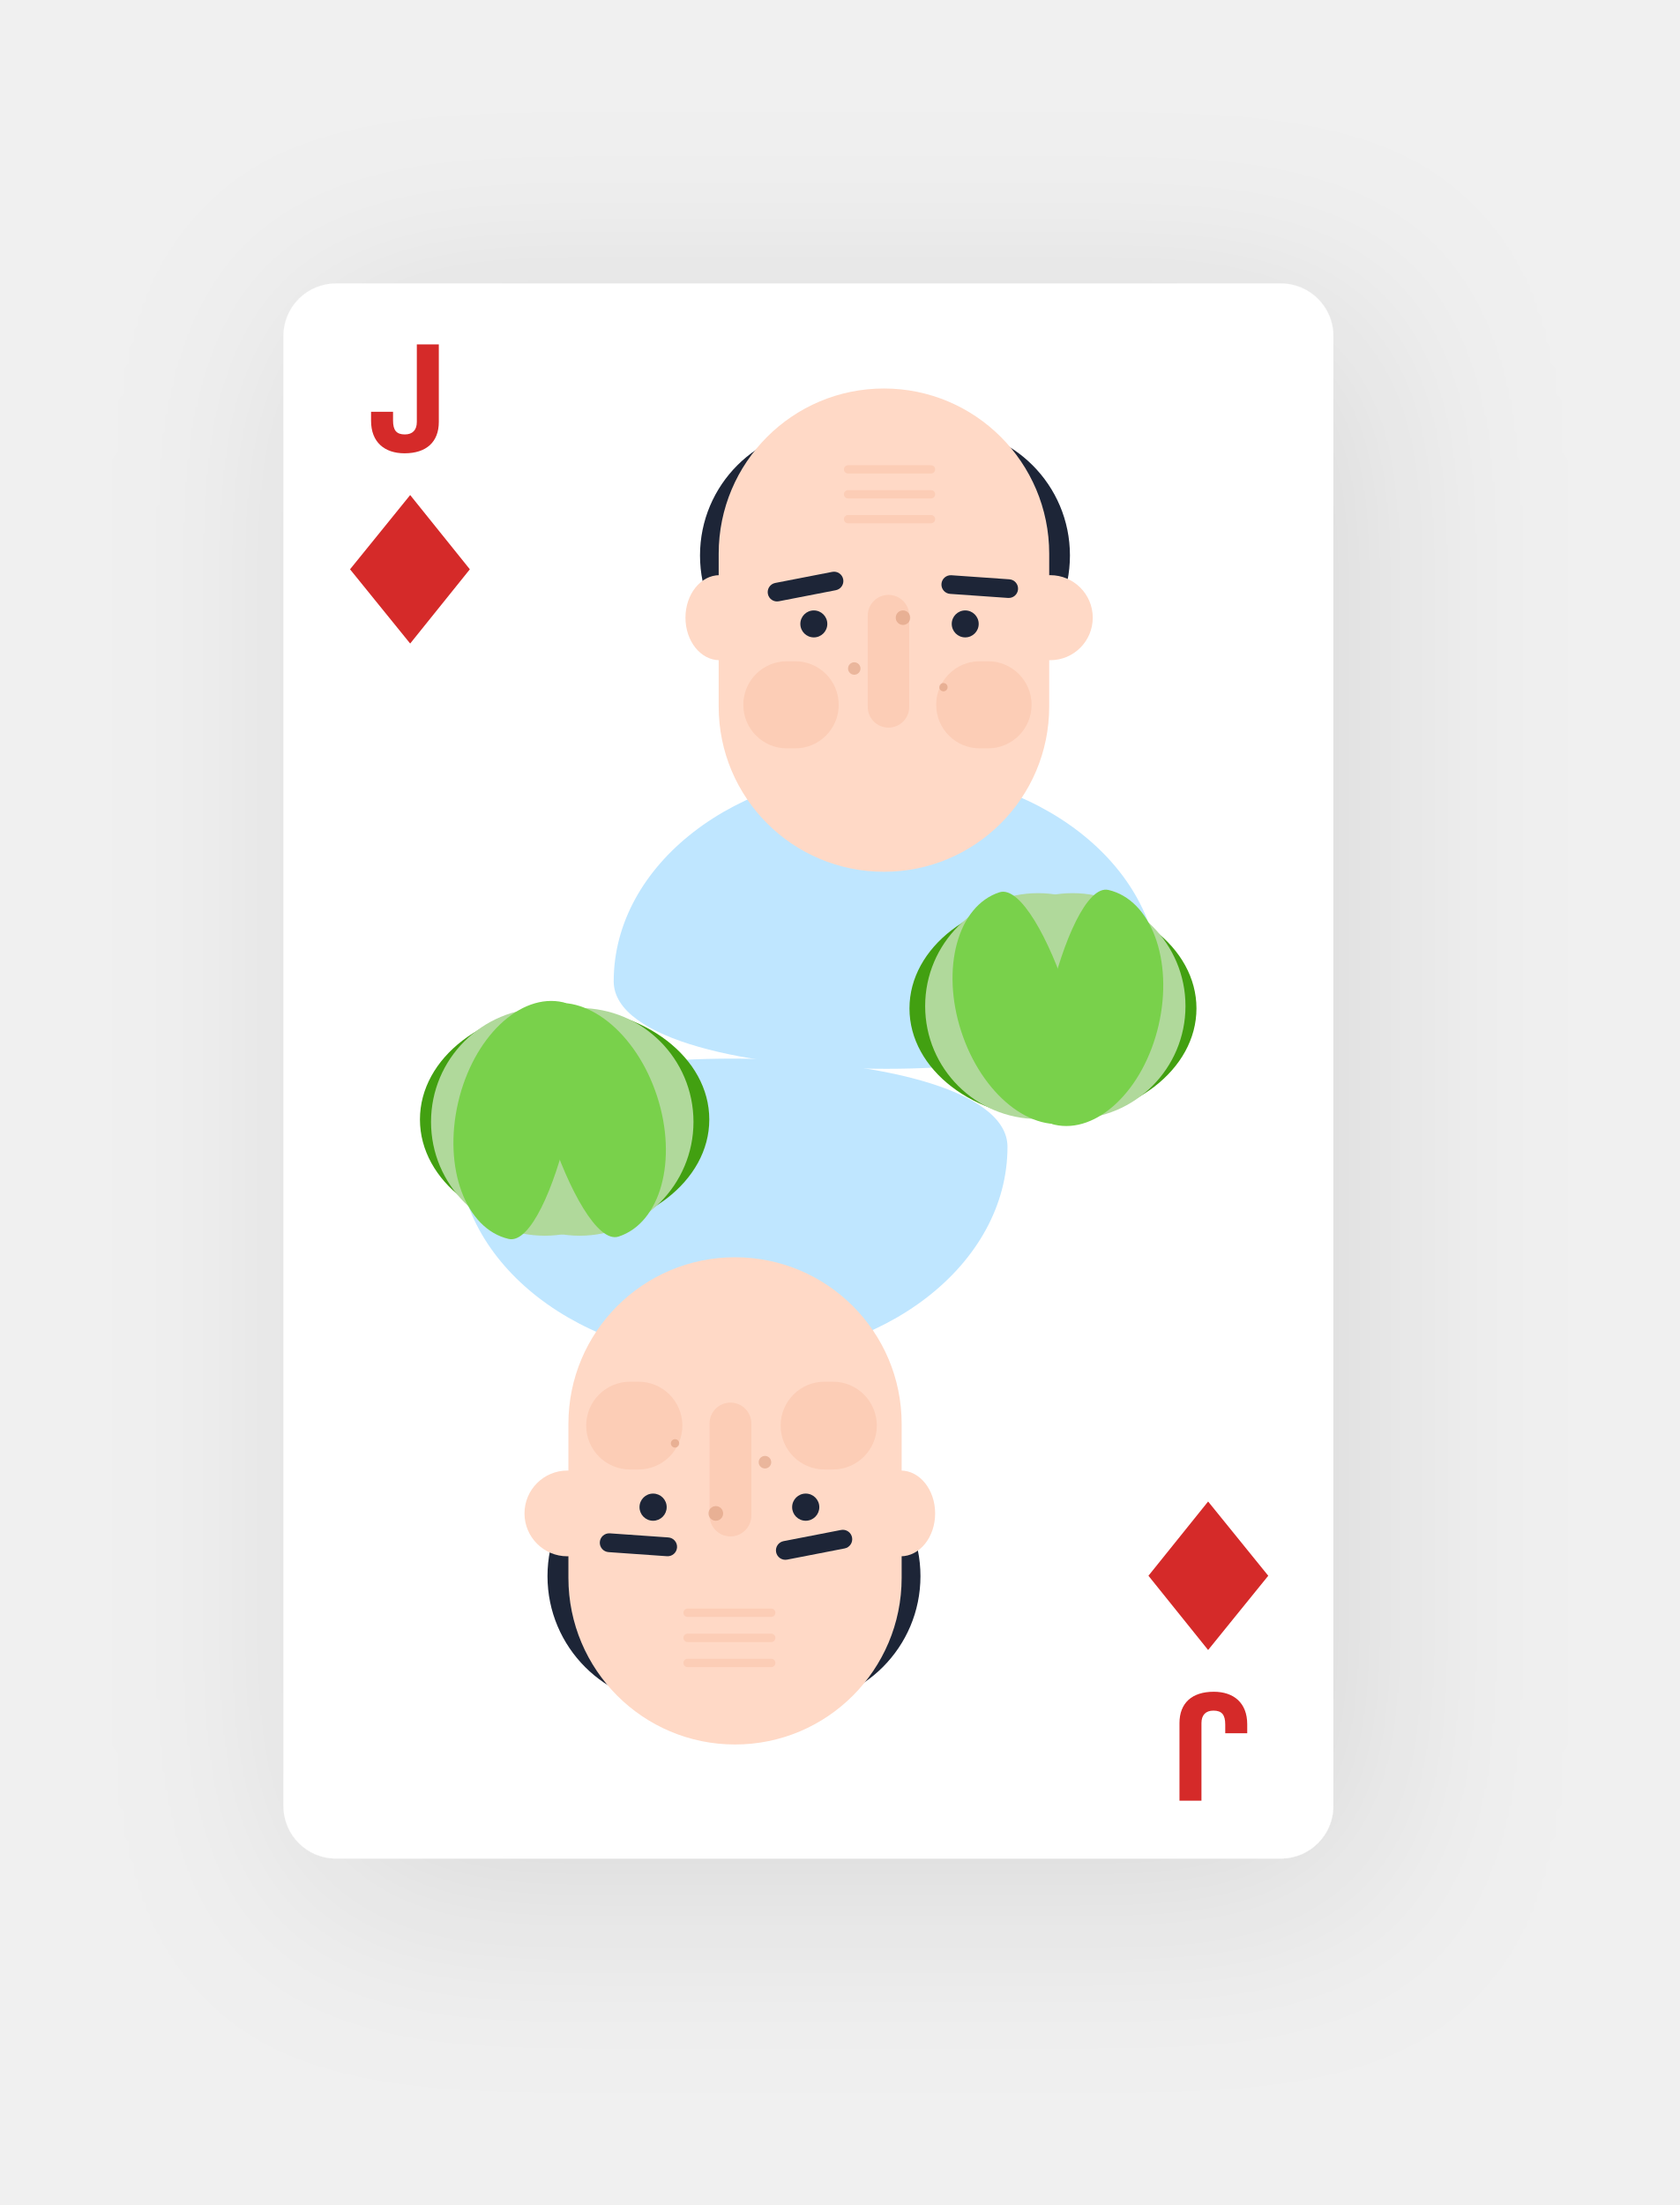
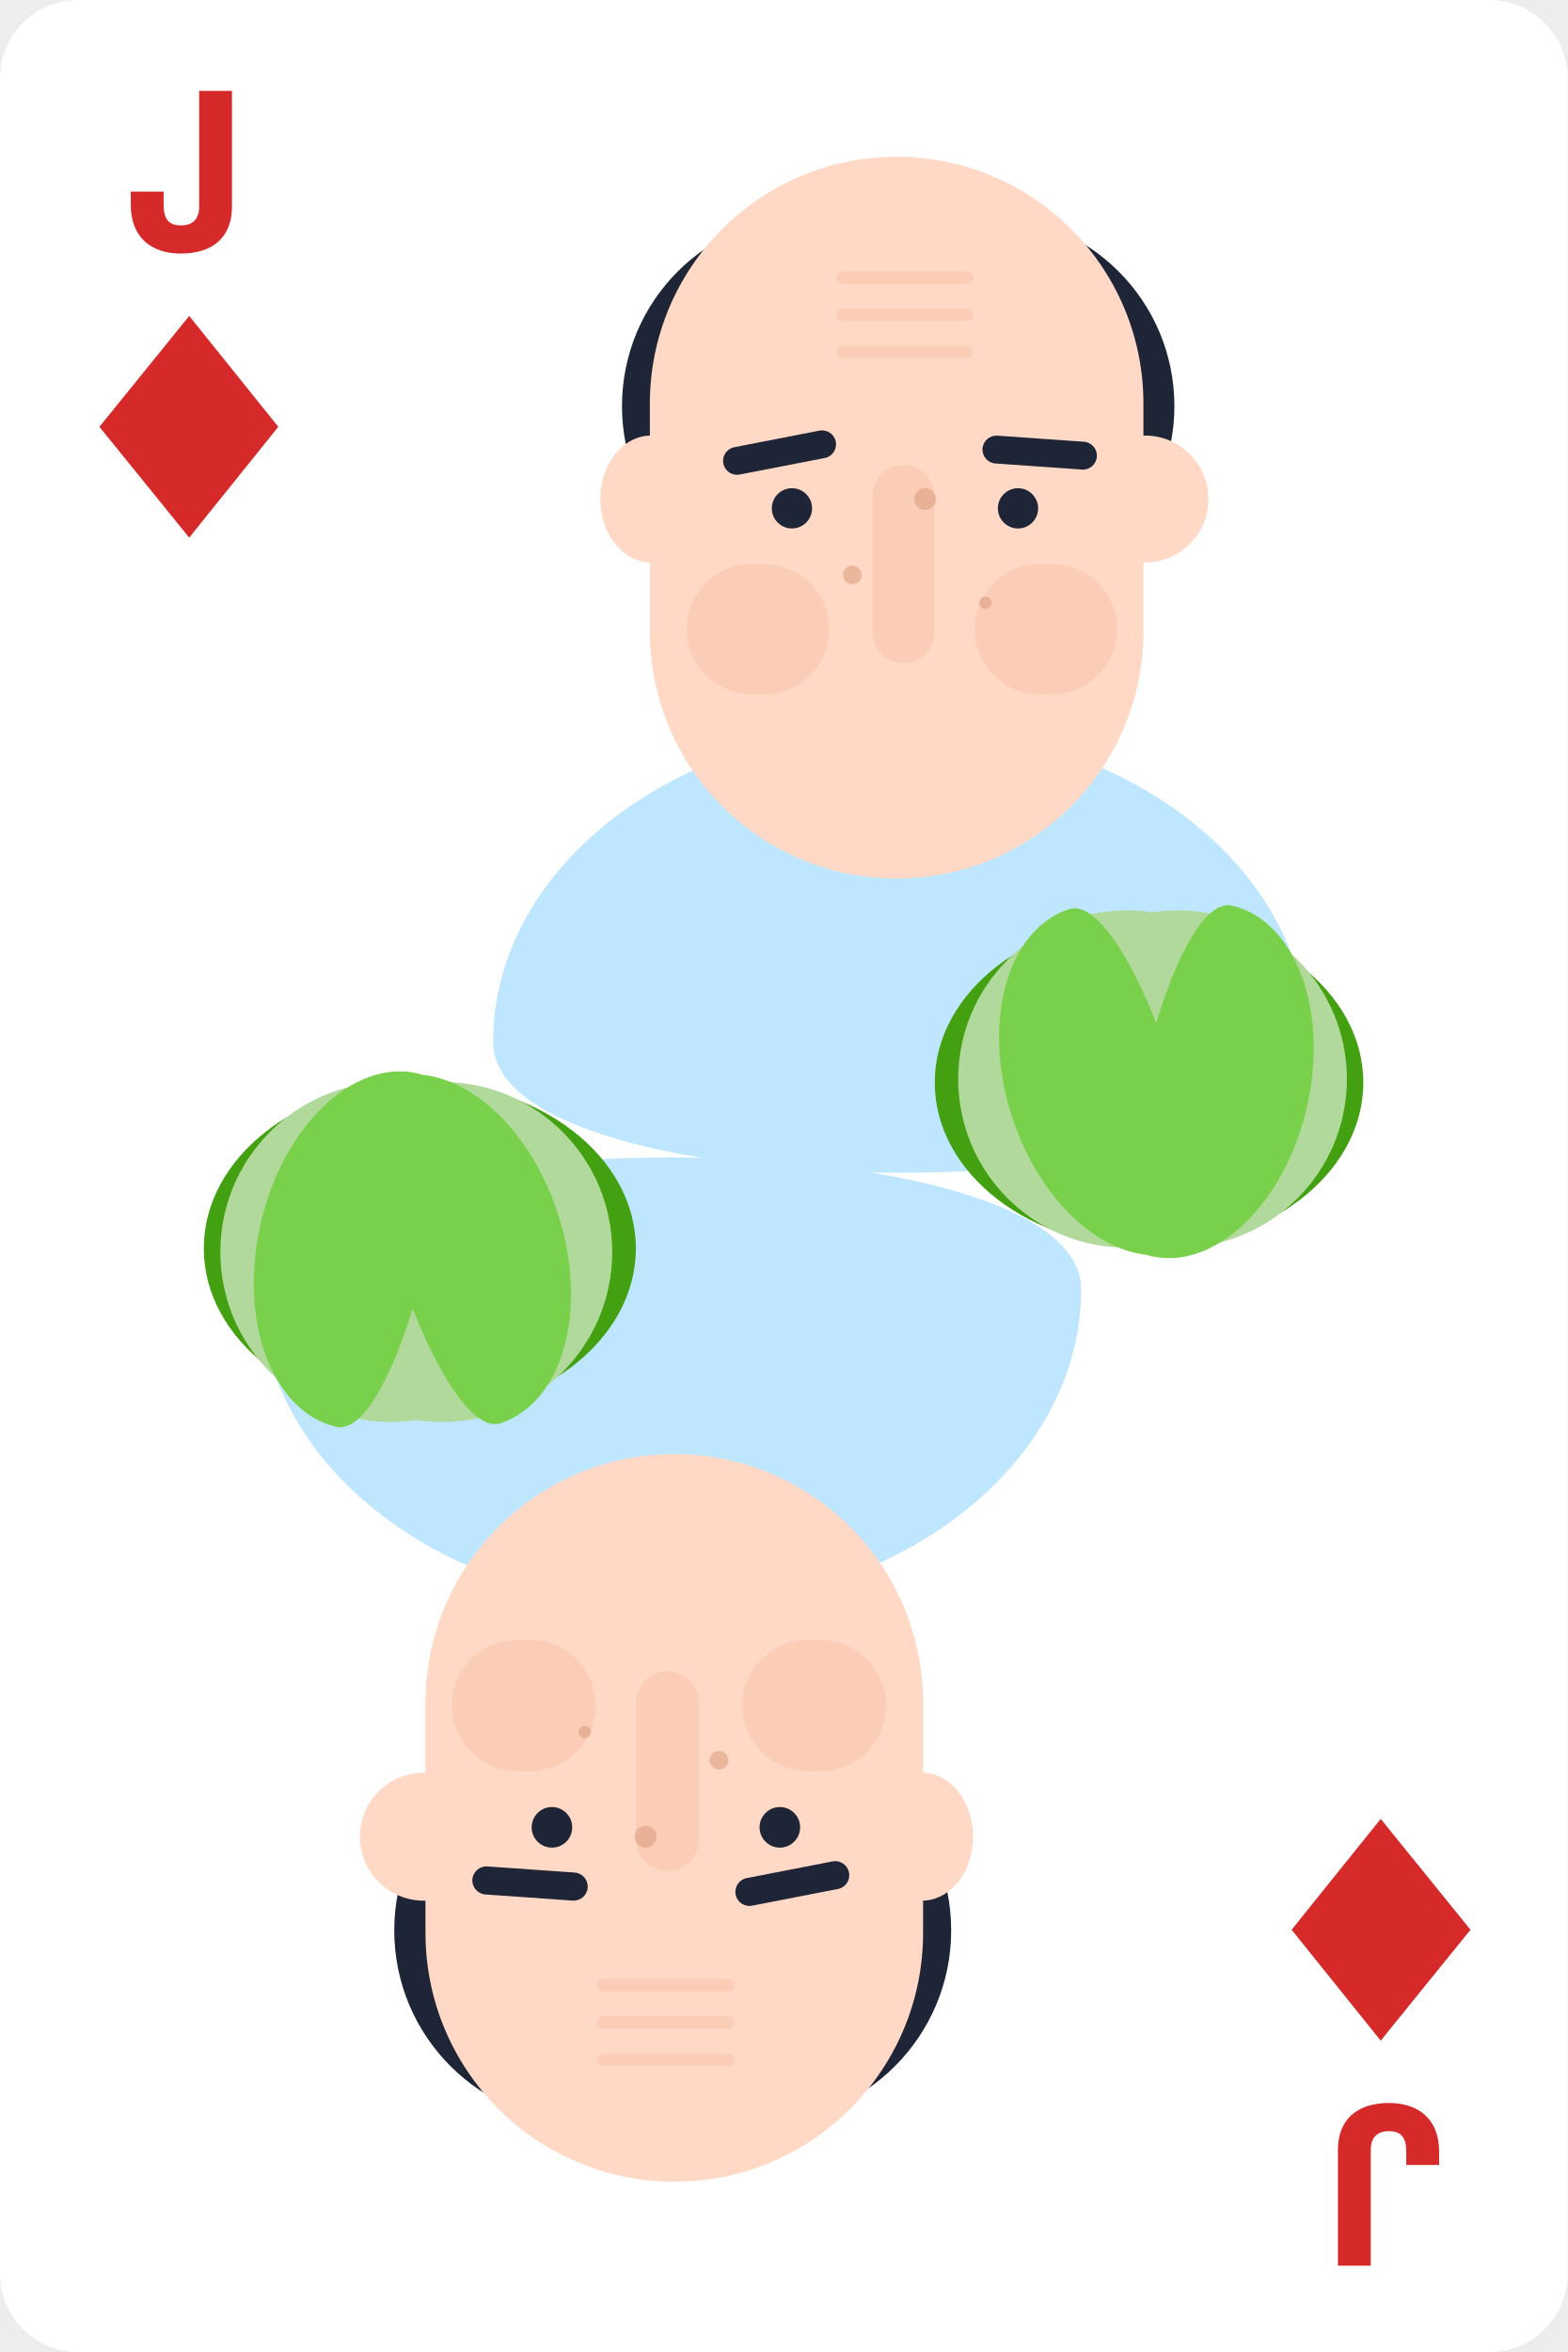
- <svg xmlns="http://www.w3.org/2000/svg" viewBox="0 0 160 210">
+ <svg xmlns="http://www.w3.org/2000/svg" viewBox="0 0 100 150">
  <defs>
    <style>
      .cls-1 {
        fill: #fff;
      }

      .cls-2, .cls-3 {
        fill: #d52a29;
      }

      .cls-2 {
        font-size: 14px;
        font-family: HelveticaNeue-Bold, Helvetica Neue;
        font-weight: 700;
      }

      .cls-4 {
        fill: #bfe6ff;
      }

      .cls-5 {
        fill: #1d2537;
      }

      .cls-6 {
        fill: #ffd9c6;
      }

      .cls-7 {
        fill: #fccdb6;
      }

      .cls-8 {
        fill: rgba(213,146,113,0.49);
      }

      .cls-9 {
        fill: #42a011;
      }

      .cls-10 {
        fill: #b0d99b;
      }

      .cls-11 {
        fill: #79d14b;
      }

      .cls-12 {
        filter: url(#Rectangle_1);
      }
    </style>
-     <filter id="Rectangle_1" x="0" y="0" width="160" height="210" filterUnits="userSpaceOnUse">
+     <filter id="Rectangle_1" x="0" y="0" width="100" height="150" filterUnits="userSpaceOnUse">
      <feOffset dx="3" dy="3" input="SourceAlpha" />
      <feGaussianBlur stdDeviation="10" result="blur" />
      <feFlood flood-opacity="0.102" />
      <feComposite operator="in" in2="blur" />
      <feComposite in="SourceGraphic" />
    </filter>
  </defs>
  <g id="Group_282" data-name="Group 282" transform="translate(-1279 -532)">
    <g id="Group_206" data-name="Group 206" transform="translate(1049 315)">
      <g id="Symbol_5_299" data-name="Symbol 5 – 299" transform="translate(117)">
        <g class="cls-12" transform="matrix(1, 0, 0, 1, 113, 217)">
-           <rect id="Rectangle_1-2" data-name="Rectangle 1" class="cls-1" width="100" height="150" rx="5" transform="translate(27 27)" />
+           <rect id="Rectangle_1-2" data-name="Rectangle 1" class="cls-1" width="100" height="150" rx="5" />
        </g>
      </g>
-       <g id="Group_10" data-name="Group 10" transform="translate(2 -3)">
+       <g id="Group_10" data-name="Group 10" transform="translate(-25 -30)">
        <text id="J" class="cls-2" transform="translate(263 263)">
          <tspan x="0" y="0">J</tspan>
        </text>
        <g id="Symbol_2_135" data-name="Symbol 2 – 135" transform="translate(-177.159 -105)">
          <path id="Path_3" data-name="Path 3" class="cls-3" d="M-4.7-2.55l4.519-.473L4.351-3.5l-.981,9.02-9.019.98Z" transform="translate(443.626 377.699) rotate(-45)" />
        </g>
      </g>
-       <g id="Group_11" data-name="Group 11" transform="translate(612.142 641.291) rotate(180)">
+       <g id="Group_11" data-name="Group 11" transform="translate(585.142 614.291) rotate(180)">
        <text id="J-2" data-name="J" class="cls-2" transform="translate(263 263)">
          <tspan x="0" y="0">J</tspan>
        </text>
        <g id="Symbol_2_136" data-name="Symbol 2 – 136" transform="translate(-177.159 -105)">
          <path id="Path_3-2" data-name="Path 3" class="cls-3" d="M-4.7-2.55l4.519-.473L4.351-3.5l-.981,9.02-9.019.98Z" transform="translate(443.626 377.699) rotate(-45)" />
        </g>
      </g>
    </g>
-     <g id="Group_281" data-name="Group 281" transform="translate(945.563 485.553)">
+     <g id="Group_281" data-name="Group 281" transform="translate(918.563 458.553)">
      <g id="Group_89" data-name="Group 89" transform="translate(-580.108 -70.553)">
        <path id="Path_31" data-name="Path 31" class="cls-4" d="M51.952,8.332c0,11.109-11.63,20.115-25.976,20.115S0,19.441,0,8.332,51.952-2.777,51.952,8.332Z" transform="translate(1023.952 218.791) rotate(180)" />
        <rect id="Rectangle_8" data-name="Rectangle 8" class="cls-5" width="35.236" height="24.297" rx="12.148" transform="translate(980.221 157.753)" />
        <rect id="Rectangle_7" data-name="Rectangle 7" class="cls-6" width="31.483" height="46.026" rx="15.742" transform="translate(981.999 154)" />
        <ellipse id="Ellipse_6" data-name="Ellipse 6" class="cls-6" cx="3.243" cy="4.049" rx="3.243" ry="4.049" transform="translate(978.835 171.778)" />
        <circle id="Ellipse_7" data-name="Ellipse 7" class="cls-6" cx="4.049" cy="4.049" r="4.049" transform="translate(1009.532 171.778)" />
        <rect id="Rectangle_9" data-name="Rectangle 9" class="cls-7" width="8.692" height="0.79" rx="0.395" transform="translate(993.926 161.309)" />
        <rect id="Rectangle_10" data-name="Rectangle 10" class="cls-7" width="8.692" height="0.79" rx="0.395" transform="translate(993.926 163.679)" />
        <rect id="Rectangle_11" data-name="Rectangle 11" class="cls-7" width="8.692" height="0.79" rx="0.395" transform="translate(993.926 166.05)" />
        <rect id="Rectangle_15" data-name="Rectangle 15" class="cls-5" width="7.309" height="1.778" rx="0.889" transform="translate(986.515 172.689) rotate(-11)" />
        <rect id="Rectangle_16" data-name="Rectangle 16" class="cls-5" width="7.309" height="1.778" rx="0.889" transform="matrix(0.998, 0.07, -0.07, 0.998, 1003.281, 171.723)" />
        <rect id="Rectangle_12" data-name="Rectangle 12" class="cls-7" width="12.642" height="3.951" rx="1.975" transform="translate(996.198 186.297) rotate(-90)" />
        <rect id="Rectangle_13" data-name="Rectangle 13" class="cls-7" width="9.087" height="8.296" rx="4.148" transform="translate(984.346 179.976)" />
        <rect id="Rectangle_14" data-name="Rectangle 14" class="cls-7" width="9.087" height="8.296" rx="4.148" transform="translate(1002.717 179.976)" />
        <circle id="Ellipse_8" data-name="Ellipse 8" class="cls-5" cx="1.284" cy="1.284" r="1.284" transform="translate(989.778 175.136)" />
        <circle id="Ellipse_10" data-name="Ellipse 10" class="cls-8" cx="0.691" cy="0.691" r="0.691" transform="translate(998.865 175.136)" />
        <circle id="Ellipse_11" data-name="Ellipse 11" class="cls-8" cx="0.395" cy="0.395" r="0.395" transform="translate(1003.013 182.05)" />
        <circle id="Ellipse_12" data-name="Ellipse 12" class="cls-8" cx="0.593" cy="0.593" r="0.593" transform="translate(994.321 180.075)" />
        <circle id="Ellipse_9" data-name="Ellipse 9" class="cls-5" cx="1.284" cy="1.284" r="1.284" transform="translate(1004.198 175.136)" />
        <g id="Group_73" data-name="Group 73" transform="translate(1000.172 201.013)">
          <ellipse id="Ellipse_19" data-name="Ellipse 19" class="cls-9" cx="13.668" cy="10.531" rx="13.668" ry="10.531" transform="translate(0 1.496)" />
          <circle id="Ellipse_18" data-name="Ellipse 18" class="cls-10" cx="10.755" cy="10.755" r="10.755" transform="translate(1.494 1.048)" />
          <circle id="Ellipse_20" data-name="Ellipse 20" class="cls-10" cx="10.755" cy="10.755" r="10.755" transform="translate(4.78 1.048)" />
          <path id="Path_32" data-name="Path 32" class="cls-11" d="M7.556,0c4.173,0,4.173,22.949,0,22.949S0,17.812,0,11.475,3.383,0,7.556,0Z" transform="matrix(0.951, -0.309, 0.309, 0.951, 1.384, 3.302)" />
          <path id="Path_33" data-name="Path 33" class="cls-11" d="M7.556,0c4.173,0,4.173,22.949,0,22.949S0,17.812,0,11.475,3.383,0,7.556,0Z" transform="matrix(-0.974, -0.225, 0.225, -0.974, 21.15, 24.797)" />
        </g>
      </g>
      <g id="Group_91" data-name="Group 91" transform="translate(1401.4 366.589) rotate(180)">
        <path id="Path_31-2" data-name="Path 31" class="cls-4" d="M52.377,8.4c0,11.2-11.725,20.28-26.189,20.28S0,19.6,0,8.4,52.377-2.8,52.377,8.4Z" transform="translate(1024.377 219.322) rotate(180)" />
        <rect id="Rectangle_8-2" data-name="Rectangle 8" class="cls-5" width="35.525" height="24.496" rx="12.248" transform="translate(980.289 157.784)" />
        <rect id="Rectangle_7-2" data-name="Rectangle 7" class="cls-6" width="31.741" height="46.403" rx="15.871" transform="translate(982.081 154)" />
        <ellipse id="Ellipse_6-2" data-name="Ellipse 6" class="cls-6" cx="3.27" cy="4.083" rx="3.27" ry="4.083" transform="translate(978.891 171.924)" />
        <circle id="Ellipse_7-2" data-name="Ellipse 7" class="cls-6" cx="4.083" cy="4.083" r="4.083" transform="translate(1009.839 171.924)" />
        <rect id="Rectangle_9-2" data-name="Rectangle 9" class="cls-7" width="8.763" height="0.797" rx="0.398" transform="translate(994.106 161.369)" />
        <rect id="Rectangle_10-2" data-name="Rectangle 10" class="cls-7" width="8.763" height="0.797" rx="0.398" transform="translate(994.106 163.758)" />
        <rect id="Rectangle_11-2" data-name="Rectangle 11" class="cls-7" width="8.763" height="0.797" rx="0.398" transform="translate(994.106 166.148)" />
        <rect id="Rectangle_15-2" data-name="Rectangle 15" class="cls-5" width="7.369" height="1.792" rx="0.896" transform="translate(986.634 172.842) rotate(-11)" />
        <rect id="Rectangle_16-2" data-name="Rectangle 16" class="cls-5" width="7.369" height="1.792" rx="0.896" transform="matrix(0.998, 0.07, -0.07, 0.998, 1003.538, 171.868)" />
        <rect id="Rectangle_12-2" data-name="Rectangle 12" class="cls-7" width="12.746" height="3.983" rx="1.992" transform="translate(996.396 186.561) rotate(-90)" />
        <rect id="Rectangle_13-2" data-name="Rectangle 13" class="cls-7" width="9.161" height="8.364" rx="4.182" transform="translate(984.447 180.189)" />
        <rect id="Rectangle_14-2" data-name="Rectangle 14" class="cls-7" width="9.161" height="8.364" rx="4.182" transform="translate(1002.968 180.189)" />
        <circle id="Ellipse_8-2" data-name="Ellipse 8" class="cls-5" cx="1.294" cy="1.294" r="1.294" transform="translate(989.924 175.309)" />
        <circle id="Ellipse_10-2" data-name="Ellipse 10" class="cls-8" cx="0.697" cy="0.697" r="0.697" transform="translate(999.085 175.309)" />
        <circle id="Ellipse_11-2" data-name="Ellipse 11" class="cls-8" cx="0.398" cy="0.398" r="0.398" transform="translate(1003.267 182.28)" />
        <circle id="Ellipse_12-2" data-name="Ellipse 12" class="cls-8" cx="0.597" cy="0.597" r="0.597" transform="translate(994.504 180.288)" />
        <circle id="Ellipse_9-2" data-name="Ellipse 9" class="cls-5" cx="1.294" cy="1.294" r="1.294" transform="translate(1004.462 175.309)" />
        <g id="Group_73-2" data-name="Group 73" transform="translate(1000.403 201.398)">
          <ellipse id="Ellipse_19-2" data-name="Ellipse 19" class="cls-9" cx="13.78" cy="10.617" rx="13.78" ry="10.617" transform="translate(0 1.508)" />
          <circle id="Ellipse_18-2" data-name="Ellipse 18" class="cls-10" cx="10.843" cy="10.843" r="10.843" transform="translate(1.506 1.056)" />
          <circle id="Ellipse_20-2" data-name="Ellipse 20" class="cls-10" cx="10.843" cy="10.843" r="10.843" transform="translate(4.819 1.056)" />
          <path id="Path_32-2" data-name="Path 32" class="cls-11" d="M7.618,0c4.207,0,4.207,23.137,0,23.137S0,17.958,0,11.569,3.411,0,7.618,0Z" transform="matrix(0.951, -0.309, 0.309, 0.951, 1.395, 3.329)" />
          <path id="Path_33-2" data-name="Path 33" class="cls-11" d="M7.618,0c4.207,0,4.207,23.137,0,23.137S0,17.958,0,11.569,3.411,0,7.618,0Z" transform="matrix(-0.974, -0.225, 0.225, -0.974, 21.324, 25)" />
        </g>
      </g>
    </g>
  </g>
</svg>
